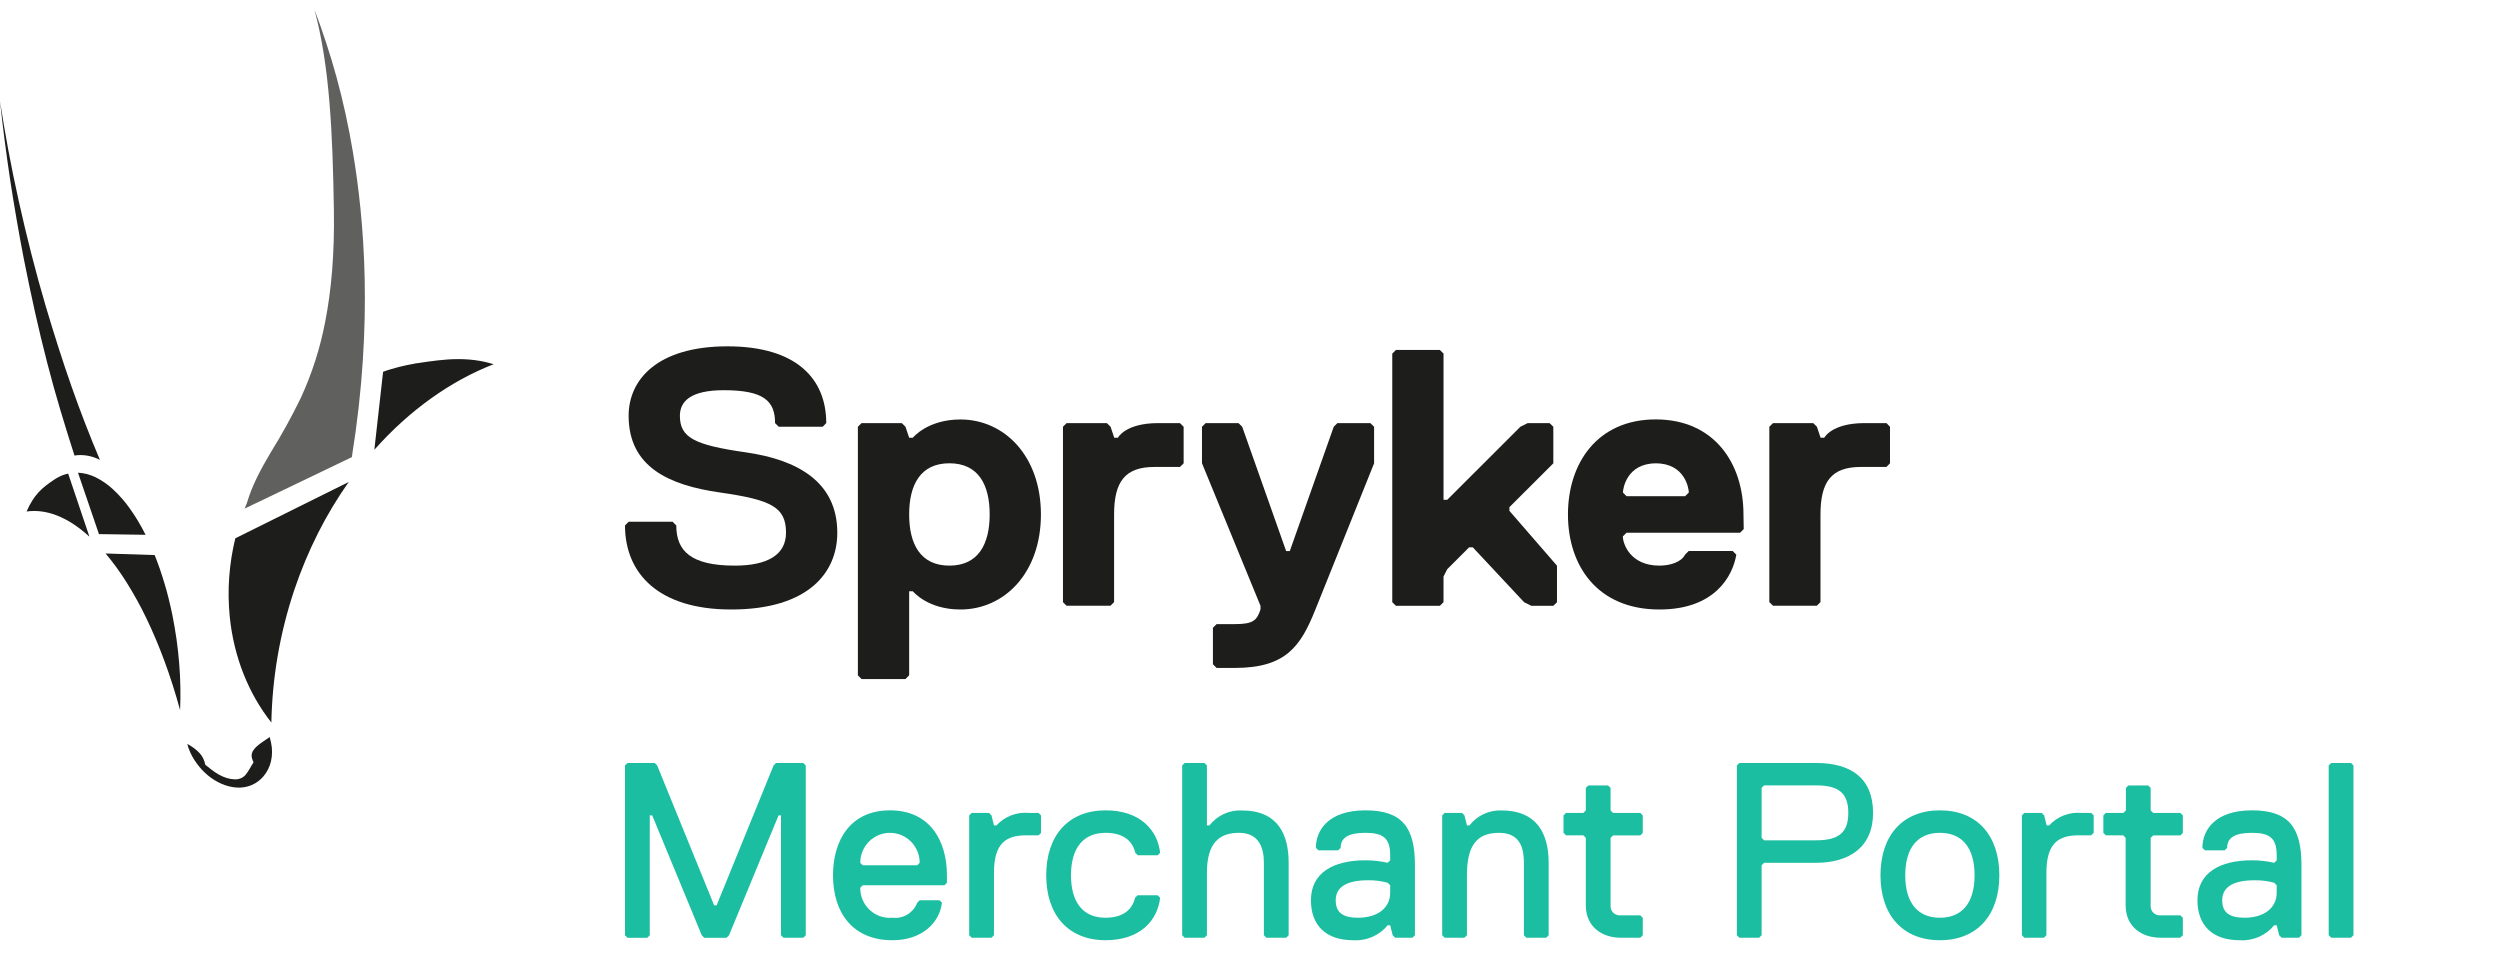
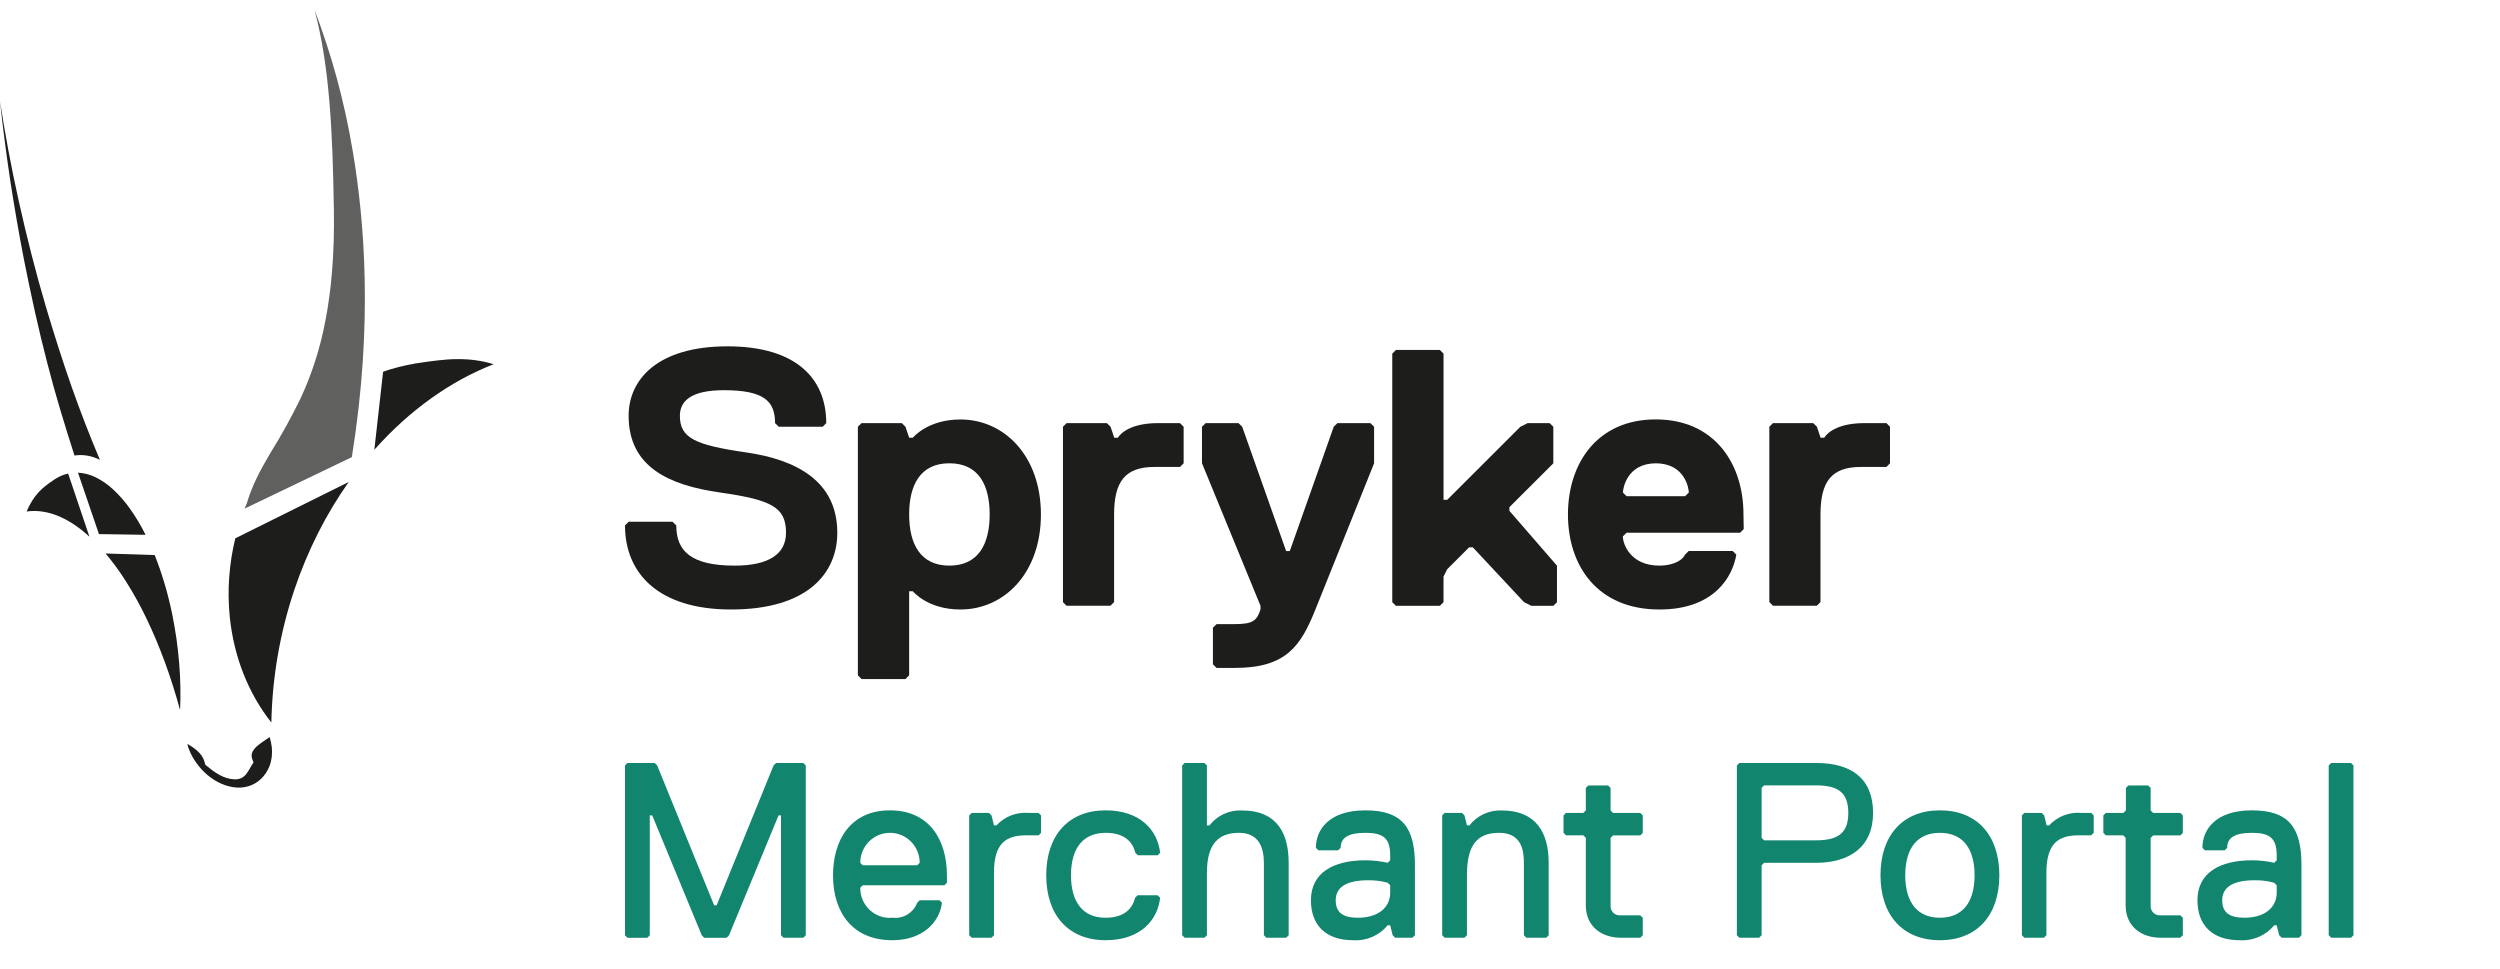
<svg xmlns="http://www.w3.org/2000/svg" width="160" height="62" viewBox="0 0 160 62" fill="none">
  <path d="M17.256 47.173C17.142 47.256 17.004 47.343 16.863 47.441C16.722 47.535 16.587 47.637 16.459 47.747C16.342 47.844 16.243 47.962 16.168 48.096C16.104 48.219 16.087 48.362 16.121 48.497C16.121 48.524 16.134 48.548 16.141 48.573L16.167 48.646L16.196 48.719L16.226 48.791C16.134 48.927 16.056 49.068 15.979 49.199C15.911 49.323 15.832 49.442 15.745 49.554C15.663 49.657 15.559 49.74 15.442 49.798C15.302 49.86 15.15 49.887 14.998 49.877C14.824 49.869 14.652 49.838 14.487 49.785C14.323 49.732 14.165 49.662 14.015 49.578C13.859 49.489 13.709 49.39 13.566 49.282C13.42 49.173 13.275 49.056 13.136 48.942C13.136 48.923 13.136 48.906 13.124 48.889C13.112 48.872 13.124 48.855 13.112 48.837C13.1 48.818 13.112 48.803 13.098 48.784C13.085 48.765 13.086 48.748 13.083 48.731C13.042 48.605 12.985 48.485 12.913 48.374C12.837 48.266 12.749 48.166 12.652 48.077C12.554 47.987 12.45 47.903 12.341 47.827C12.232 47.752 12.118 47.681 12 47.616C12.001 47.62 12.001 47.623 12 47.626V47.637V47.647V47.657L12.017 47.72C12.017 47.74 12.029 47.761 12.036 47.783C12.043 47.805 12.048 47.825 12.055 47.847C12.062 47.87 12.068 47.89 12.077 47.912C12.203 48.251 12.377 48.571 12.594 48.86C12.799 49.147 13.039 49.405 13.311 49.629C13.575 49.847 13.869 50.028 14.184 50.166C14.492 50.301 14.823 50.382 15.159 50.404C15.483 50.424 15.808 50.37 16.107 50.244C16.404 50.116 16.666 49.919 16.873 49.671C17.098 49.4 17.257 49.081 17.339 48.738C17.432 48.342 17.435 47.93 17.348 47.533L17.261 47.173" fill="#1D1D1B" />
  <path d="M3.882 30.469L3.777 30.518L3.673 30.573L3.569 30.632L3.467 30.699C3.278 30.823 3.103 30.945 2.938 31.076C2.773 31.204 2.618 31.345 2.476 31.497C2.323 31.662 2.187 31.841 2.068 32.031C1.927 32.256 1.804 32.492 1.702 32.736C2.025 32.691 2.354 32.691 2.677 32.736C3.022 32.784 3.359 32.874 3.681 33.005C4.039 33.15 4.381 33.331 4.702 33.544C5.063 33.785 5.405 34.054 5.724 34.349L4.362 30.309L4.239 30.34L4.119 30.376L3.998 30.418L3.879 30.468" fill="#1D1D1B" />
  <path d="M4.99 30.25L6.333 34.183L9.316 34.227C9.027 33.643 8.692 33.083 8.314 32.551C7.997 32.102 7.633 31.688 7.23 31.314C6.897 31.003 6.519 30.743 6.11 30.542C5.76 30.371 5.379 30.272 4.99 30.252" fill="#1D1D1B" />
  <path d="M6.758 35.423C7.25 36.01 7.7 36.629 8.105 37.278C8.572 38.023 8.996 38.793 9.376 39.586C9.784 40.435 10.171 41.346 10.53 42.32C10.889 43.294 11.226 44.346 11.526 45.444C11.548 44.967 11.553 44.475 11.544 43.976C11.536 43.476 11.51 42.968 11.468 42.455C11.425 41.941 11.371 41.423 11.297 40.901C11.224 40.38 11.127 39.858 11.027 39.334C10.954 38.983 10.876 38.64 10.792 38.304C10.709 37.964 10.622 37.643 10.523 37.324C10.424 37.004 10.329 36.695 10.225 36.396C10.121 36.096 10.011 35.806 9.9 35.524L6.758 35.423Z" fill="#1D1D1B" />
  <path d="M0 6.47C0.086 7.277 0.183 8.095 0.289 8.922C0.396 9.749 0.512 10.586 0.638 11.432C0.766 12.275 0.905 13.129 1.054 13.994C1.202 14.858 1.362 15.729 1.532 16.606C1.759 17.754 1.995 18.877 2.24 19.976C2.485 21.075 2.744 22.152 3.018 23.205C3.289 24.258 3.572 25.278 3.869 26.265C4.165 27.251 4.464 28.215 4.767 29.154C4.899 29.133 5.033 29.123 5.167 29.123C5.303 29.125 5.439 29.137 5.574 29.159C5.713 29.182 5.85 29.216 5.984 29.259C6.124 29.307 6.261 29.363 6.394 29.429C6.079 28.687 5.77 27.925 5.467 27.143C5.164 26.361 4.869 25.563 4.582 24.748C4.296 23.933 4.017 23.099 3.744 22.247C3.472 21.395 3.205 20.531 2.944 19.655C2.604 18.504 2.289 17.359 2 16.222C1.71 15.084 1.444 13.966 1.2 12.867C0.956 11.769 0.734 10.684 0.534 9.614C0.335 8.543 0.157 7.495 0 6.47Z" fill="#1D1D1B" />
  <path d="M26.586 23.265C26.416 23.294 26.235 23.326 26.06 23.363C25.885 23.401 25.72 23.44 25.539 23.484C25.359 23.528 25.199 23.576 25.029 23.625C24.859 23.674 24.688 23.73 24.518 23.795L23.958 28.785C24.515 28.156 25.106 27.558 25.73 26.995C26.324 26.457 26.949 25.954 27.602 25.488C28.231 25.037 28.886 24.625 29.564 24.254C30.22 23.897 30.898 23.582 31.593 23.309C31.209 23.191 30.816 23.105 30.417 23.052C30.03 23.002 29.64 22.979 29.25 22.984C28.853 22.984 28.448 23.018 28.024 23.064C27.6 23.11 27.151 23.176 26.676 23.25H26.652H26.63H26.608H26.586" fill="#1D1D1B" />
  <path d="M22.316 30.848L15.06 34.451C14.962 34.851 14.88 35.256 14.815 35.666C14.751 36.077 14.703 36.493 14.671 36.916C14.638 37.337 14.625 37.766 14.632 38.19C14.638 38.615 14.661 39.054 14.705 39.486C14.77 40.121 14.878 40.751 15.028 41.372C15.174 41.975 15.362 42.566 15.59 43.143C15.813 43.705 16.076 44.25 16.376 44.775C16.67 45.287 17.001 45.778 17.367 46.243C17.423 43.352 17.919 40.487 18.839 37.745C19.263 36.484 19.778 35.256 20.379 34.069C20.945 32.952 21.592 31.877 22.314 30.853" fill="#1D1D1B" />
  <path opacity="0.7" d="M20.129 0.63C20.373 1.553 20.569 2.488 20.716 3.431C20.873 4.41 20.99 5.426 21.078 6.48C21.167 7.534 21.232 8.652 21.276 9.797C21.32 10.943 21.347 12.163 21.368 13.406C21.416 16.295 21.198 18.622 20.818 20.562C20.498 22.255 19.972 23.903 19.251 25.467C18.668 26.667 18.024 27.835 17.319 28.967C16.693 30.031 16.143 31.03 15.801 32.196C15.789 32.227 15.777 32.255 15.765 32.284C15.753 32.313 15.739 32.344 15.728 32.373L15.692 32.461C15.68 32.492 15.668 32.521 15.656 32.551L22.518 29.258C22.869 27.062 23.095 25.009 23.22 23.085C23.342 21.215 23.373 19.471 23.34 17.848C23.306 16.261 23.211 14.789 23.077 13.429C22.942 12.07 22.775 10.865 22.59 9.753C22.45 8.912 22.29 8.089 22.115 7.285C21.94 6.482 21.747 5.708 21.54 4.947C21.332 4.185 21.111 3.455 20.874 2.737C20.638 2.02 20.391 1.31 20.129 0.63Z" fill="#1D1D1B" />
  <path d="M46.794 39.008C42.109 39.008 40 36.669 40 33.627L40.235 33.392H43.047L43.282 33.627C43.282 35.264 44.219 36.2 47.026 36.2C49.134 36.2 50.305 35.498 50.305 34.094C50.305 32.456 49.368 31.989 46.088 31.521C42.808 31.054 40.232 29.885 40.232 26.61C40.232 24.271 42.104 22.165 46.556 22.165C51.008 22.165 52.88 24.271 52.88 27.077L52.651 27.313H49.839L49.604 27.079C49.604 25.675 48.901 24.973 46.325 24.973C44.216 24.973 43.513 25.675 43.513 26.611C43.513 28.015 44.451 28.481 47.73 28.95C51.01 29.419 53.587 30.819 53.587 34.096C53.587 36.661 51.713 39.008 46.794 39.008Z" fill="#1D1D1B" />
  <path d="M61.465 39.008C59.357 39.008 58.42 37.839 58.42 37.839H58.186V43.219L57.951 43.459H55.139L54.904 43.224V27.313L55.139 27.079H57.716L57.951 27.313L58.186 28.015H58.42C58.42 28.015 59.358 26.846 61.465 26.846C64.277 26.846 66.619 29.184 66.619 32.928C66.619 36.673 64.275 39.008 61.465 39.008ZM60.762 29.65C58.89 29.65 58.186 31.054 58.186 32.925C58.186 34.796 58.889 36.2 60.762 36.2C62.636 36.2 63.339 34.791 63.339 32.922C63.339 31.052 62.636 29.65 60.762 29.65Z" fill="#1D1D1B" />
  <path d="M75.518 29.885H73.879C72.007 29.885 71.302 30.821 71.302 32.925V38.534L71.068 38.768H68.258L68.03 38.541V27.313L68.264 27.079H70.841L71.076 27.313L71.311 28.015H71.546C71.546 28.015 72.014 27.079 74.123 27.079H75.518L75.753 27.313V29.652L75.518 29.885Z" fill="#1D1D1B" />
  <path d="M84.186 39.008C83.249 41.346 82.314 42.747 79.033 42.747H77.862L77.627 42.512V40.177L77.862 39.943H79.033C80.204 39.943 80.439 39.708 80.672 39.006V38.772L76.927 29.648V27.313L77.162 27.079H79.263L79.501 27.313L82.312 35.267H82.547L85.359 27.313L85.594 27.079H87.703L87.942 27.313V29.652L84.186 39.008Z" fill="#1D1D1B" />
  <path d="M99.413 38.773H98.008L97.54 38.539L94.26 35.029H94.025L92.619 36.433L92.385 36.9V38.539L92.15 38.773H89.34L89.105 38.539V22.631L89.34 22.396H92.151L92.386 22.631V31.989H92.621L97.303 27.313L97.771 27.079H99.175L99.413 27.313V29.652L96.602 32.459V32.694L99.647 36.204V38.542L99.413 38.773Z" fill="#1D1D1B" />
  <path d="M111.599 33.862L111.364 34.096H104.097L103.862 34.331C103.862 34.798 104.33 36.2 106.204 36.2C106.907 36.2 107.61 35.966 107.843 35.498L108.078 35.264H110.89L111.124 35.498C110.89 36.902 109.719 39.008 106.206 39.008C102.223 39.008 100.349 36.2 100.349 32.925C100.349 29.65 102.222 26.842 105.966 26.842C109.71 26.842 111.582 29.65 111.582 32.925L111.599 33.862ZM108.085 31.523C108.085 31.288 107.85 29.654 105.976 29.654C104.102 29.654 103.867 31.29 103.867 31.523L104.102 31.758H107.847L108.085 31.523Z" fill="#1D1D1B" />
  <path d="M120.73 29.885H119.088C117.216 29.885 116.511 30.821 116.511 32.925V38.534L116.276 38.768H113.471L113.237 38.534V27.313L113.471 27.079H116.048L116.283 27.313L116.518 28.015H116.753C116.753 28.015 117.221 27.079 119.33 27.079H120.735L120.96 27.313V29.652L120.73 29.885Z" fill="#1D1D1B" />
-   <path d="M51.411 60.014H50.143L49.984 59.854V52.187H49.826L46.656 59.859L46.498 60.019H45.072L44.913 59.859L41.743 52.187H41.585V59.859L41.426 60.019H40.158L40 59.859V48.99L40.158 48.831H41.902L42.06 48.99L45.705 57.941H45.864L49.509 48.99L49.667 48.831H51.411L51.569 48.99V59.859L51.411 60.014Z" fill="#1BBEA0" />
-   <path d="M53.313 56.018C53.313 53.78 54.422 51.862 56.958 51.862C59.494 51.862 60.603 53.78 60.603 56.018V56.498L60.444 56.657H55.215L55.056 56.817C55.049 57.356 55.27 57.873 55.663 58.239C56.056 58.605 56.584 58.785 57.116 58.735C57.8 58.819 58.453 58.424 58.701 57.776L58.86 57.616H60.128L60.286 57.776C60.128 59.055 59.018 60.174 57.116 60.174C54.581 60.179 53.313 58.416 53.313 56.018ZM58.86 55.219C58.86 54.16 58.008 53.301 56.958 53.301C55.907 53.301 55.056 54.16 55.056 55.219L55.215 55.379H58.701L58.86 55.219Z" fill="#1BBEA0" />
-   <path d="M66.467 53.461H65.674C64.407 53.461 63.614 53.94 63.614 55.858V59.854L63.456 60.014H62.188L62.029 59.854V52.187L62.188 52.027H63.297L63.456 52.187L63.614 52.827H63.773C64.299 52.252 65.06 51.957 65.833 52.027H66.467L66.625 52.187V53.306L66.467 53.461Z" fill="#1BBEA0" />
-   <path d="M70.746 58.735C72.013 58.735 72.489 58.096 72.647 57.456L72.806 57.297H74.09L74.248 57.456C74.09 58.895 72.98 60.174 70.761 60.174C68.384 60.174 66.958 58.575 66.958 56.018C66.958 53.461 68.384 51.862 70.761 51.862C72.98 51.862 74.09 53.141 74.248 54.58L74.09 54.739H72.822L72.663 54.58C72.505 53.94 72.029 53.301 70.761 53.301C69.335 53.301 68.543 54.26 68.543 56.018C68.543 57.776 69.335 58.735 70.746 58.735Z" fill="#1BBEA0" />
-   <path d="M82.315 60.014H81.047L80.889 59.854V55.219C80.889 54.26 80.572 53.301 79.304 53.301C78.036 53.301 77.243 53.94 77.243 55.858V59.854L77.085 60.014H75.817L75.659 59.854V48.99L75.817 48.831H77.085L77.243 48.99V52.827H77.402C77.897 52.193 78.663 51.837 79.462 51.868C81.84 51.868 82.474 53.466 82.474 55.224V59.859L82.315 60.014Z" fill="#1BBEA0" />
-   <path d="M90.398 60.014H89.289L89.13 59.854L88.972 59.215H88.813C88.27 59.877 87.444 60.233 86.594 60.174C84.851 60.174 83.9 59.215 83.9 57.616C83.9 55.858 85.326 55.059 87.387 55.059C87.867 55.059 88.345 55.113 88.813 55.219L88.972 55.059V54.739C88.972 53.62 88.496 53.301 87.387 53.301C86.277 53.301 85.802 53.62 85.802 54.26L85.644 54.42H84.376L84.217 54.26C84.217 53.141 85.01 51.862 87.387 51.862C89.764 51.862 90.556 52.981 90.556 55.379V59.854L90.398 60.014ZM88.972 56.657L88.813 56.498C88.4 56.382 87.973 56.328 87.545 56.338C86.119 56.338 85.485 56.817 85.485 57.616C85.485 58.416 85.96 58.735 86.911 58.735C88.179 58.735 88.972 58.096 88.972 57.137V56.657Z" fill="#1BBEA0" />
-   <path d="M98.956 60.014H97.688L97.529 59.854V55.219C97.529 54.42 97.371 53.301 95.945 53.301C94.518 53.301 93.884 54.1 93.884 56.018V59.854L93.726 60.014H92.458L92.3 59.854V52.187L92.458 52.027H93.567L93.726 52.187L93.884 52.827H94.043C94.538 52.193 95.304 51.837 96.103 51.868C98.322 51.868 99.114 53.306 99.114 55.224V59.859L98.956 60.014Z" fill="#1BBEA0" />
-   <path d="M104.978 60.014H103.711C102.601 60.014 101.492 59.375 101.492 57.936V53.62L101.333 53.461H100.224L100.065 53.301V52.187L100.224 52.027H101.333L101.492 51.868V50.429L101.65 50.269H102.918L103.077 50.429V51.868L103.235 52.027H104.978L105.137 52.187V53.306L104.978 53.466H103.235L103.077 53.626V57.941C103.06 58.115 103.122 58.288 103.244 58.412C103.367 58.535 103.538 58.597 103.711 58.581H104.978L105.137 58.74V59.859L104.978 60.014Z" fill="#1BBEA0" />
-   <path d="M116.231 55.219H112.903L112.744 55.379V59.854L112.586 60.014H111.318L111.159 59.854V48.99L111.318 48.831H116.231C118.449 48.831 119.876 49.79 119.876 52.027C119.876 54.265 118.291 55.219 116.231 55.219ZM116.231 50.264H112.903L112.744 50.424V53.62L112.903 53.78H116.231C117.657 53.78 118.291 53.301 118.291 52.022C118.291 50.743 117.657 50.264 116.231 50.264Z" fill="#1BBEA0" />
-   <path d="M124.155 51.862C126.532 51.862 127.958 53.461 127.958 56.018C127.958 58.575 126.532 60.174 124.155 60.174C121.777 60.174 120.351 58.575 120.351 56.018C120.351 53.461 121.777 51.862 124.155 51.862ZM124.155 58.735C125.581 58.735 126.373 57.776 126.373 56.018C126.373 54.26 125.581 53.301 124.155 53.301C122.728 53.301 121.936 54.26 121.936 56.018C121.936 57.776 122.728 58.735 124.155 58.735Z" fill="#1BBEA0" />
-   <path d="M133.822 53.461H133.03C131.762 53.461 130.97 53.94 130.97 55.858V59.854L130.811 60.014H129.559L129.401 59.854V52.187L129.559 52.027H130.669L130.827 52.187L130.985 52.827H131.144C131.67 52.252 132.432 51.957 133.204 52.027H133.838L133.997 52.187V53.306L133.822 53.461Z" fill="#1BBEA0" />
-   <path d="M139.528 60.014H138.26C137.151 60.014 136.041 59.375 136.041 57.936V53.62L135.883 53.461H134.773L134.615 53.301V52.187L134.773 52.027H135.899L136.057 51.868V50.429L136.216 50.269H137.484L137.642 50.429V51.868L137.801 52.027H139.544L139.702 52.187V53.306L139.544 53.466H137.801L137.642 53.626V57.941C137.625 58.115 137.687 58.288 137.81 58.412C137.932 58.535 138.103 58.597 138.276 58.581H139.544L139.702 58.74V59.859L139.528 60.014Z" fill="#1BBEA0" />
-   <path d="M147.135 60.014H146.026L145.867 59.854L145.709 59.215H145.55C145.007 59.877 144.181 60.233 143.331 60.174C141.588 60.174 140.637 59.215 140.637 57.616C140.637 55.858 142.064 55.059 144.124 55.059C144.604 55.059 145.082 55.113 145.55 55.219L145.709 55.059V54.739C145.709 53.62 145.233 53.301 144.124 53.301C143.014 53.301 142.539 53.62 142.539 54.26L142.381 54.42H141.113L140.954 54.26C140.954 53.141 141.747 51.862 144.124 51.862C146.501 51.862 147.294 52.981 147.294 55.379V59.854L147.135 60.014ZM145.709 56.657L145.55 56.498C145.138 56.382 144.71 56.328 144.282 56.338C142.856 56.338 142.222 56.817 142.222 57.616C142.222 58.416 142.697 58.735 143.648 58.735C144.916 58.735 145.709 58.096 145.709 57.137V56.657Z" fill="#1BBEA0" />
-   <path d="M150.463 60.014H149.195L149.037 59.854V48.99L149.195 48.831H150.463L150.622 48.99V59.859L150.463 60.014Z" fill="#1BBEA0" />
+   <path d="M51.411 60.014H50.143L49.984 59.854V52.187H49.826L46.656 59.859L46.498 60.019H45.072L44.913 59.859L41.743 52.187H41.585V59.859L41.426 60.019H40.158L40 59.859V48.99L40.158 48.831H41.902L42.06 48.99L45.705 57.941H45.864L49.509 48.99L49.667 48.831H51.411L51.569 48.99V59.859L51.411 60.014Z" fill="#11856E" />
+   <path d="M53.313 56.018C53.313 53.78 54.422 51.862 56.958 51.862C59.494 51.862 60.603 53.78 60.603 56.018V56.498L60.444 56.657H55.215L55.056 56.817C55.049 57.356 55.27 57.873 55.663 58.239C56.056 58.605 56.584 58.785 57.116 58.735C57.8 58.819 58.453 58.424 58.701 57.776L58.86 57.616H60.128L60.286 57.776C60.128 59.055 59.018 60.174 57.116 60.174C54.581 60.179 53.313 58.416 53.313 56.018ZM58.86 55.219C58.86 54.16 58.008 53.301 56.958 53.301C55.907 53.301 55.056 54.16 55.056 55.219L55.215 55.379H58.701L58.86 55.219Z" fill="#11856E" />
+   <path d="M66.467 53.461H65.674C64.407 53.461 63.614 53.94 63.614 55.858V59.854L63.456 60.014H62.188L62.029 59.854V52.187L62.188 52.027H63.297L63.456 52.187L63.614 52.827H63.773C64.299 52.252 65.06 51.957 65.833 52.027H66.467L66.625 52.187V53.306L66.467 53.461Z" fill="#11856E" />
+   <path d="M70.746 58.735C72.013 58.735 72.489 58.096 72.647 57.456L72.806 57.297H74.09L74.248 57.456C74.09 58.895 72.98 60.174 70.761 60.174C68.384 60.174 66.958 58.575 66.958 56.018C66.958 53.461 68.384 51.862 70.761 51.862C72.98 51.862 74.09 53.141 74.248 54.58L74.09 54.739H72.822L72.663 54.58C72.505 53.94 72.029 53.301 70.761 53.301C69.335 53.301 68.543 54.26 68.543 56.018C68.543 57.776 69.335 58.735 70.746 58.735Z" fill="#11856E" />
+   <path d="M82.315 60.014H81.047L80.889 59.854V55.219C80.889 54.26 80.572 53.301 79.304 53.301C78.036 53.301 77.243 53.94 77.243 55.858V59.854L77.085 60.014H75.817L75.659 59.854V48.99L75.817 48.831H77.085L77.243 48.99V52.827H77.402C77.897 52.193 78.663 51.837 79.462 51.868C81.84 51.868 82.474 53.466 82.474 55.224V59.859L82.315 60.014Z" fill="#11856E" />
+   <path d="M90.398 60.014H89.289L89.13 59.854L88.972 59.215H88.813C88.27 59.877 87.444 60.233 86.594 60.174C84.851 60.174 83.9 59.215 83.9 57.616C83.9 55.858 85.326 55.059 87.387 55.059C87.867 55.059 88.345 55.113 88.813 55.219L88.972 55.059V54.739C88.972 53.62 88.496 53.301 87.387 53.301C86.277 53.301 85.802 53.62 85.802 54.26L85.644 54.42H84.376L84.217 54.26C84.217 53.141 85.01 51.862 87.387 51.862C89.764 51.862 90.556 52.981 90.556 55.379V59.854L90.398 60.014ZM88.972 56.657L88.813 56.498C88.4 56.382 87.973 56.328 87.545 56.338C86.119 56.338 85.485 56.817 85.485 57.616C85.485 58.416 85.96 58.735 86.911 58.735C88.179 58.735 88.972 58.096 88.972 57.137V56.657Z" fill="#11856E" />
+   <path d="M98.956 60.014H97.688L97.529 59.854V55.219C97.529 54.42 97.371 53.301 95.945 53.301C94.518 53.301 93.884 54.1 93.884 56.018V59.854L93.726 60.014H92.458L92.3 59.854V52.187L92.458 52.027H93.567L93.726 52.187L93.884 52.827H94.043C94.538 52.193 95.304 51.837 96.103 51.868C98.322 51.868 99.114 53.306 99.114 55.224V59.859L98.956 60.014Z" fill="#11856E" />
+   <path d="M104.978 60.014H103.711C102.601 60.014 101.492 59.375 101.492 57.936V53.62L101.333 53.461H100.224L100.065 53.301V52.187L100.224 52.027H101.333L101.492 51.868V50.429L101.65 50.269H102.918L103.077 50.429V51.868L103.235 52.027H104.978L105.137 52.187V53.306L104.978 53.466H103.235L103.077 53.626V57.941C103.06 58.115 103.122 58.288 103.244 58.412C103.367 58.535 103.538 58.597 103.711 58.581H104.978L105.137 58.74V59.859L104.978 60.014Z" fill="#11856E" />
+   <path d="M116.231 55.219H112.903L112.744 55.379V59.854L112.586 60.014H111.318L111.159 59.854V48.99L111.318 48.831H116.231C118.449 48.831 119.876 49.79 119.876 52.027C119.876 54.265 118.291 55.219 116.231 55.219ZM116.231 50.264H112.903L112.744 50.424V53.62L112.903 53.78H116.231C117.657 53.78 118.291 53.301 118.291 52.022C118.291 50.743 117.657 50.264 116.231 50.264Z" fill="#11856E" />
+   <path d="M124.155 51.862C126.532 51.862 127.958 53.461 127.958 56.018C127.958 58.575 126.532 60.174 124.155 60.174C121.777 60.174 120.351 58.575 120.351 56.018C120.351 53.461 121.777 51.862 124.155 51.862ZM124.155 58.735C125.581 58.735 126.373 57.776 126.373 56.018C126.373 54.26 125.581 53.301 124.155 53.301C122.728 53.301 121.936 54.26 121.936 56.018C121.936 57.776 122.728 58.735 124.155 58.735Z" fill="#11856E" />
+   <path d="M133.822 53.461H133.03C131.762 53.461 130.97 53.94 130.97 55.858V59.854L130.811 60.014H129.559L129.401 59.854V52.187L129.559 52.027H130.669L130.827 52.187L130.985 52.827H131.144C131.67 52.252 132.432 51.957 133.204 52.027H133.838L133.997 52.187V53.306L133.822 53.461Z" fill="#11856E" />
+   <path d="M139.528 60.014H138.26C137.151 60.014 136.041 59.375 136.041 57.936V53.62L135.883 53.461H134.773L134.615 53.301V52.187L134.773 52.027H135.899L136.057 51.868V50.429L136.216 50.269H137.484L137.642 50.429V51.868L137.801 52.027H139.544L139.702 52.187V53.306L139.544 53.466H137.801L137.642 53.626V57.941C137.625 58.115 137.687 58.288 137.81 58.412C137.932 58.535 138.103 58.597 138.276 58.581H139.544L139.702 58.74V59.859L139.528 60.014Z" fill="#11856E" />
+   <path d="M147.135 60.014H146.026L145.867 59.854L145.709 59.215H145.55C145.007 59.877 144.181 60.233 143.331 60.174C141.588 60.174 140.637 59.215 140.637 57.616C140.637 55.858 142.064 55.059 144.124 55.059C144.604 55.059 145.082 55.113 145.55 55.219L145.709 55.059V54.739C145.709 53.62 145.233 53.301 144.124 53.301C143.014 53.301 142.539 53.62 142.539 54.26L142.381 54.42H141.113L140.954 54.26C140.954 53.141 141.747 51.862 144.124 51.862C146.501 51.862 147.294 52.981 147.294 55.379V59.854L147.135 60.014ZM145.709 56.657L145.55 56.498C145.138 56.382 144.71 56.328 144.282 56.338C142.856 56.338 142.222 56.817 142.222 57.616C142.222 58.416 142.697 58.735 143.648 58.735C144.916 58.735 145.709 58.096 145.709 57.137V56.657Z" fill="#11856E" />
+   <path d="M150.463 60.014H149.195L149.037 59.854V48.99L149.195 48.831H150.463L150.622 48.99V59.859L150.463 60.014Z" fill="#11856E" />
</svg>
